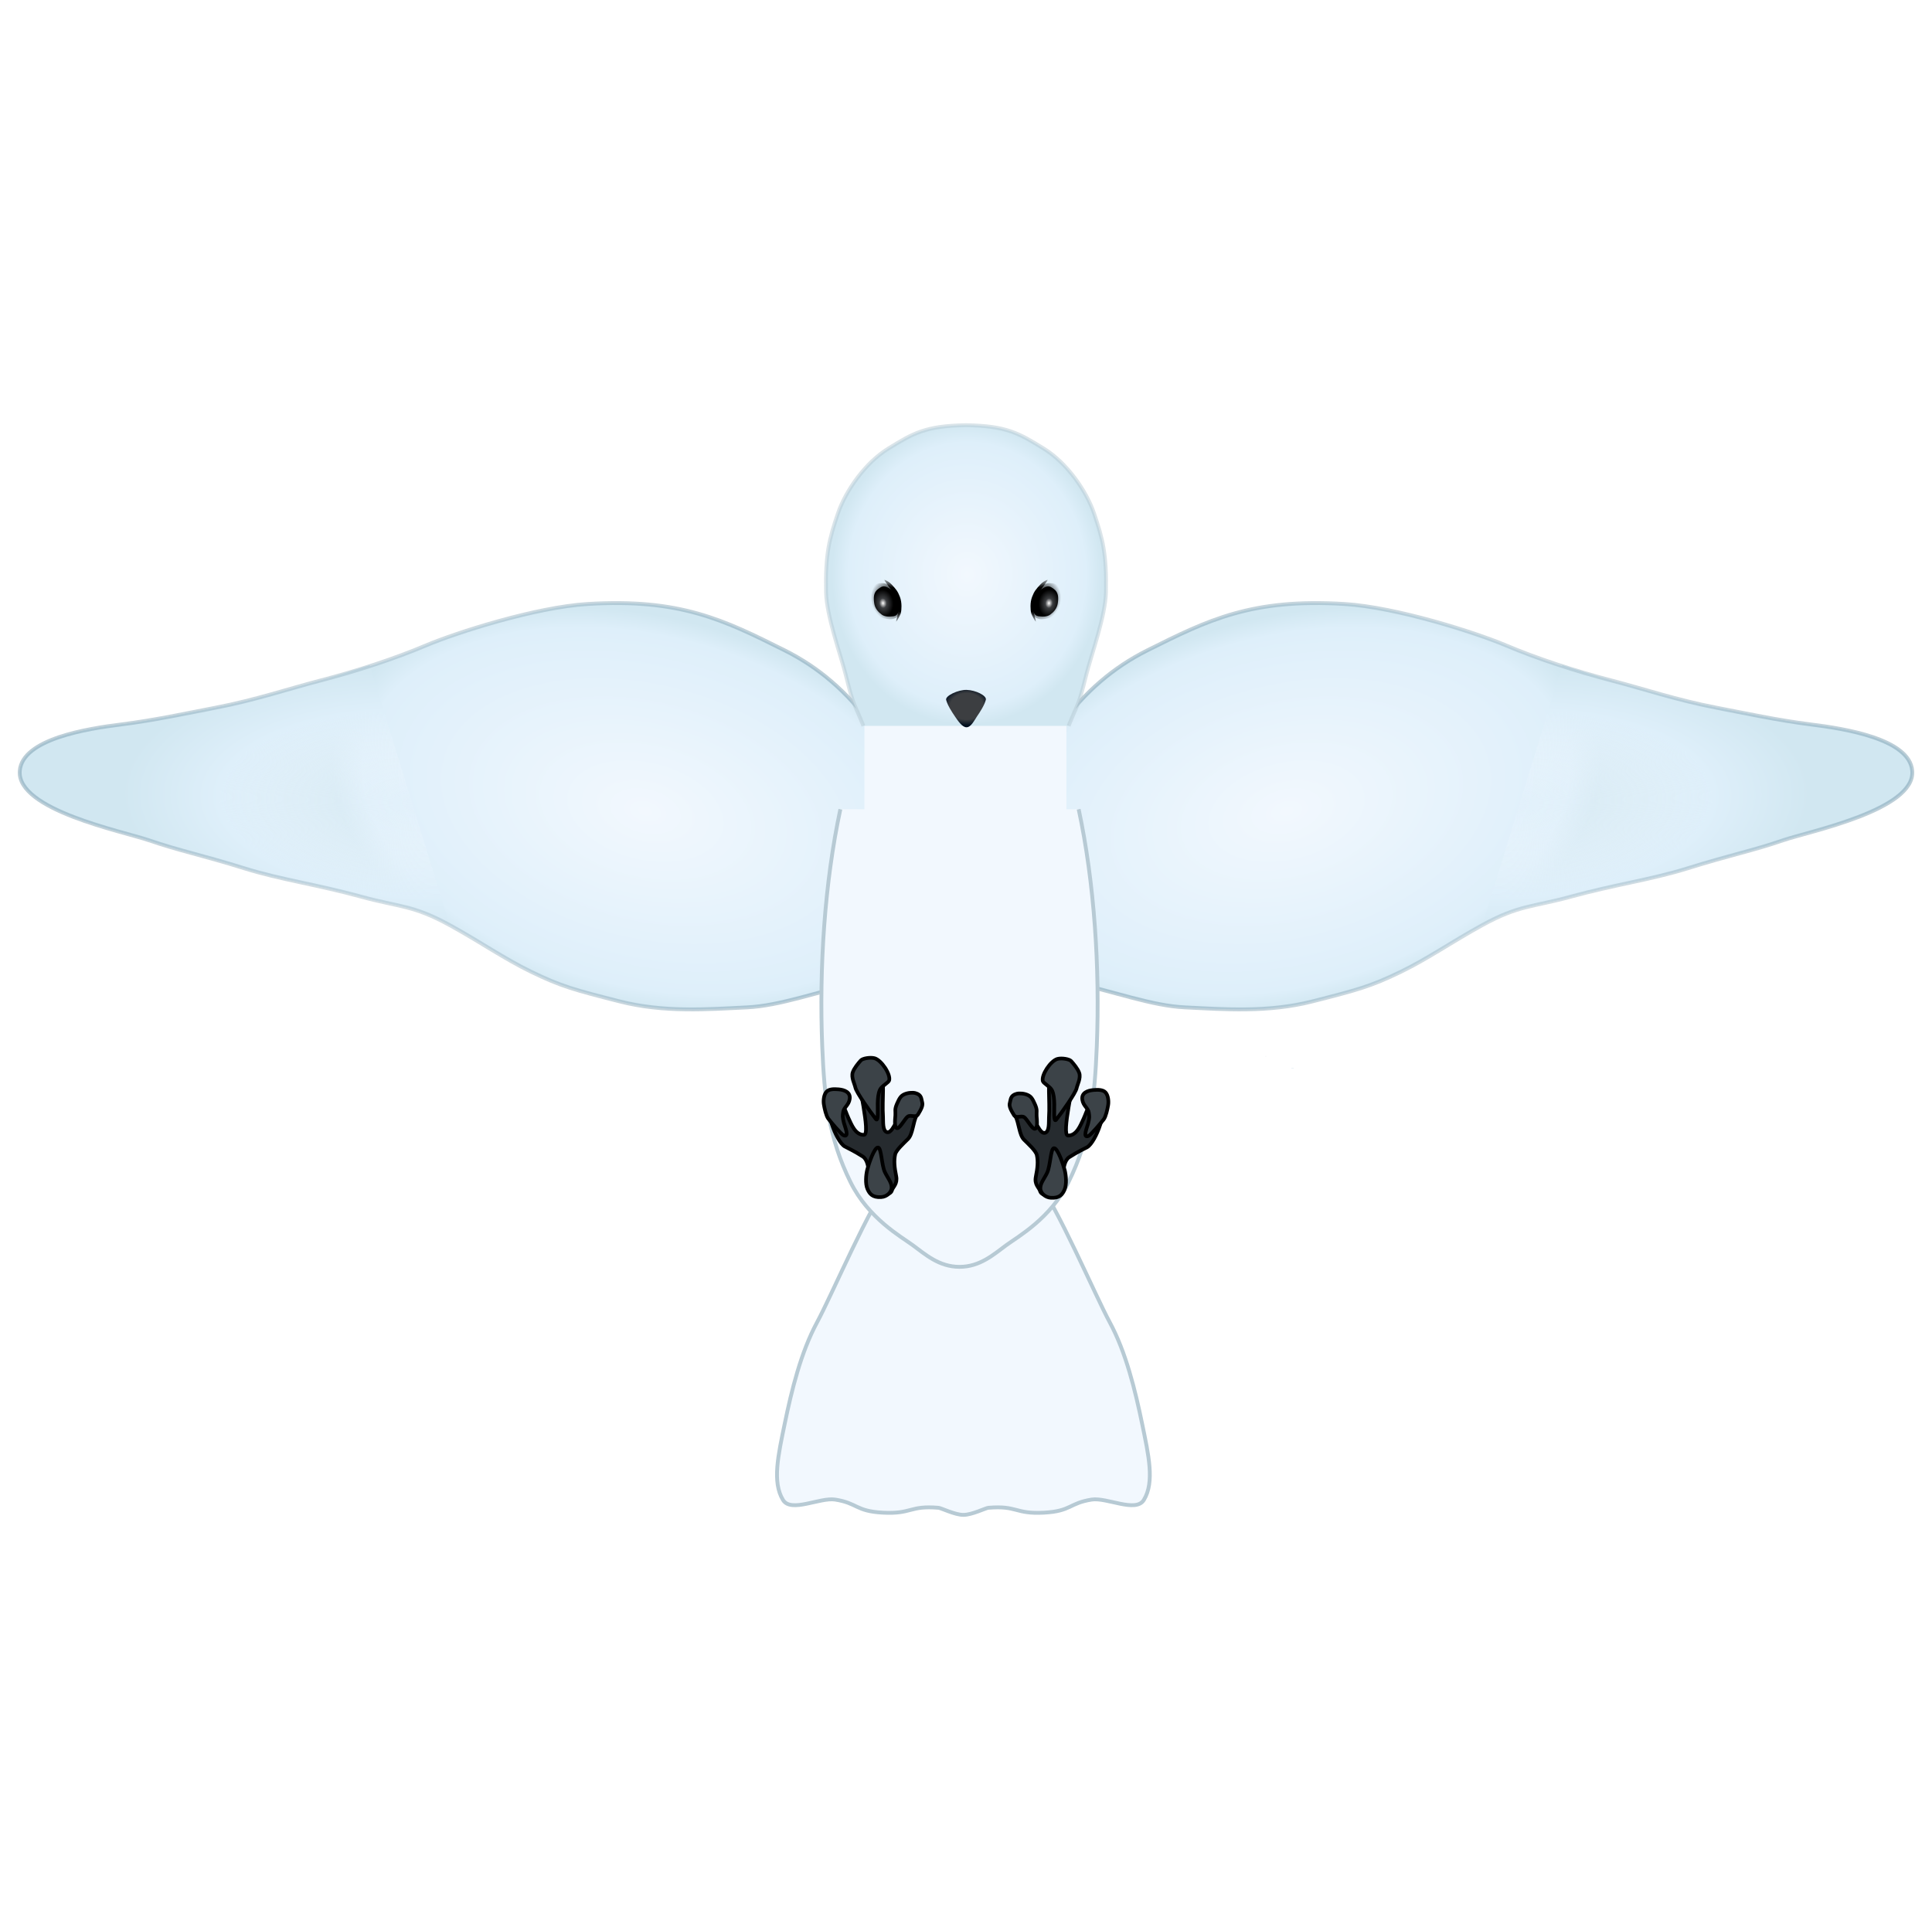
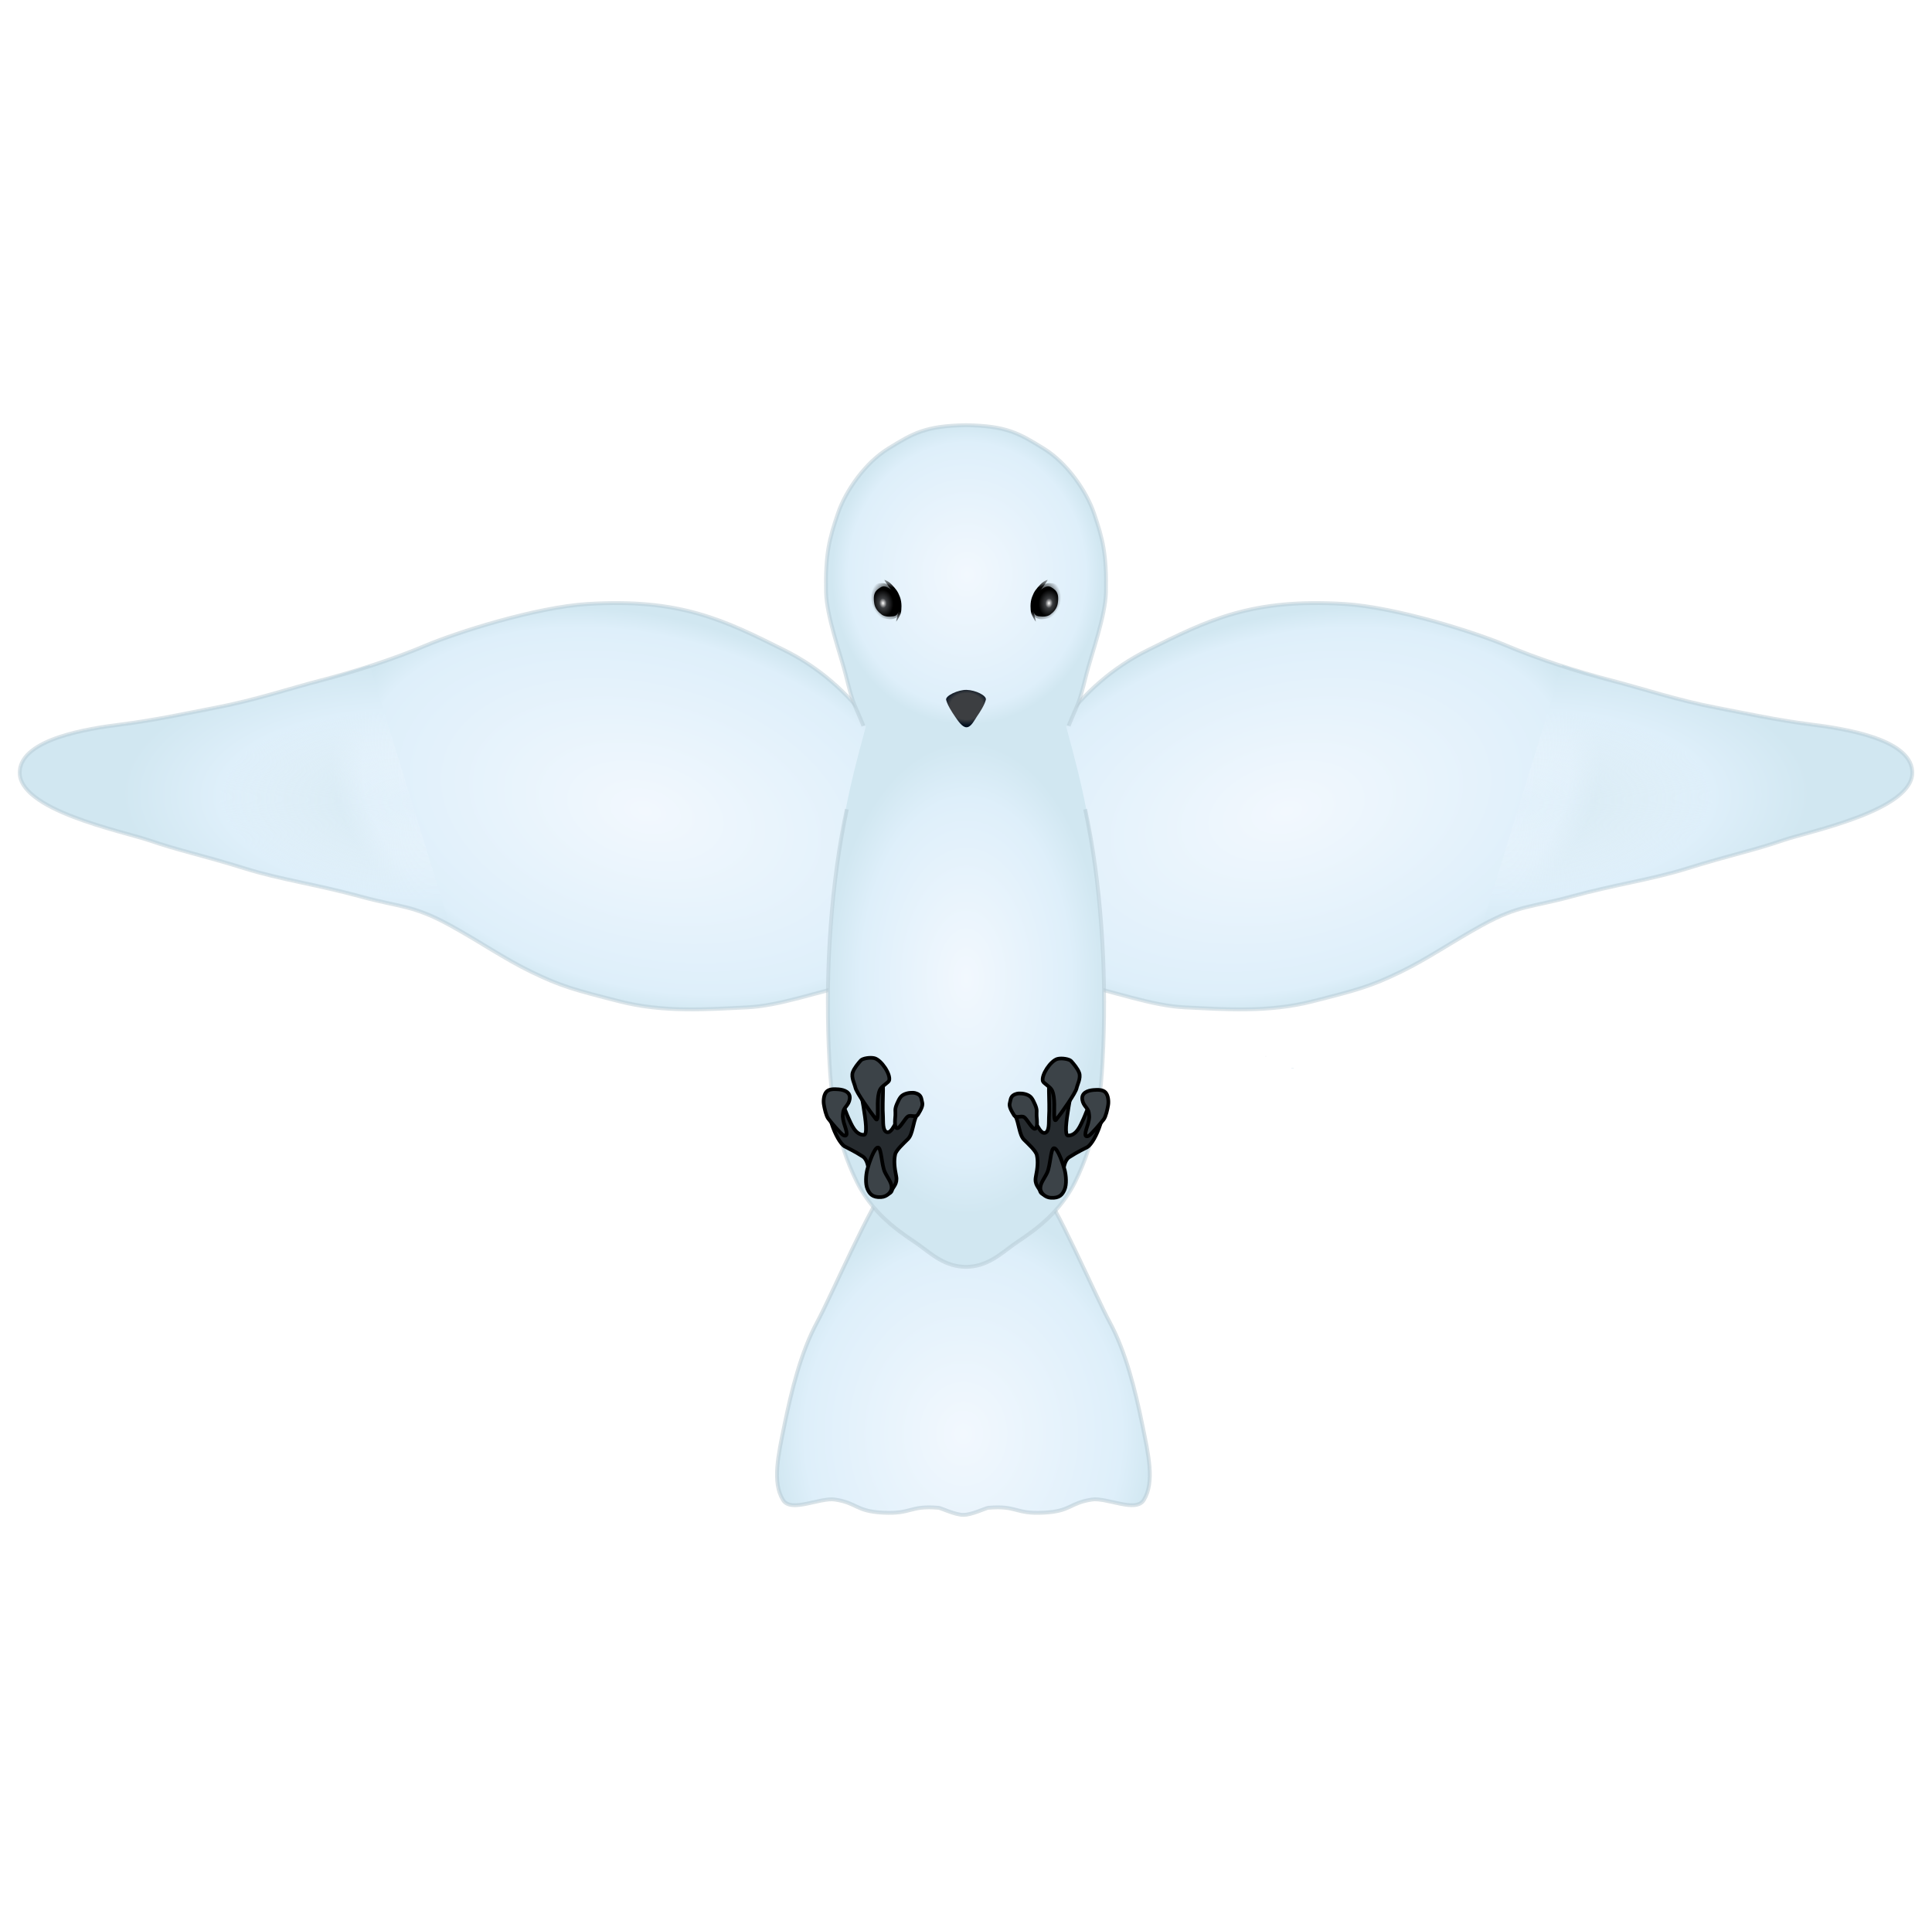
<svg xmlns="http://www.w3.org/2000/svg" viewBox="0 0 503.121 500">
  <defs>
    <radialGradient gradientUnits="userSpaceOnUse" cx="253.687" cy="128.74" r="5.2" id="gradient-2" gradientTransform="matrix(1.413894, -0.924171, 1.350087, 2.06551, -199.1093, 47.1054)">
      <stop offset="0" style="stop-color: rgb(15, 25, 34);" />
      <stop offset="1" style="stop-color: rgb(0, 0, 0); stop-opacity: 0;" />
    </radialGradient>
    <radialGradient gradientUnits="userSpaceOnUse" cx="271.202" cy="133.553" r="38.134" id="gradient-0" gradientTransform="matrix(0.923921, 0.003086, -0.003431, 1.027039, 1.736735, 11.61929)">
      <stop offset="0" style="stop-color: rgb(242, 248, 254);" />
      <stop offset="0.878" style="stop-color: rgb(222, 239, 250);" />
      <stop offset="1" style="stop-color: rgb(209, 231, 241);" />
    </radialGradient>
    <radialGradient gradientUnits="userSpaceOnUse" cx="253.687" cy="128.74" r="5.2" id="gradient-9" gradientTransform="matrix(1.352027, -0.883733, 1.291012, 1.975131, -259.1106, 153.7007)">
      <stop offset="0" style="stop-color: rgb(15, 25, 34);" />
      <stop offset="1" style="stop-color: rgb(0, 0, 0); stop-opacity: 0;" />
    </radialGradient>
    <radialGradient gradientUnits="userSpaceOnUse" cx="270.232" cy="161.54" r="5.422" id="gradient-8" gradientTransform="matrix(0.01374, 0.922944, -1.16349, 0.017322, 435.9924, -68.21899)">
      <stop offset="0" style="stop-color: rgb(60, 62, 65);" />
      <stop offset="0.684" style="stop-color: rgb(60, 62, 65);" />
      <stop offset="1" style="stop-color: rgb(0, 13, 29);" />
    </radialGradient>
    <radialGradient gradientUnits="userSpaceOnUse" cx="336.109" cy="78.612" r="3.737" id="gradient-1" gradientTransform="matrix(0.751825, -0.072507, 0.095996, 0.995382, 72.99894, 25.42184)">
      <stop offset="0" style="stop-color: rgb(255, 255, 255);" />
      <stop offset="0.359" style="stop-color: rgb(60, 62, 65);" />
      <stop offset="1" style="stop-color: rgba(0, 0, 0, 1)" />
    </radialGradient>
    <linearGradient gradientUnits="userSpaceOnUse" x1="338.81" y1="71.798" x2="338.81" y2="83.901" id="gradient-10" gradientTransform="matrix(0.952414, -0.304806, 0.303831, 0.949361, -11.587, 108.237)">
      <stop offset="0" style="stop-color: rgb(0, 0, 0); stop-opacity: 0.29;" />
      <stop offset="0.229" style="stop-color: rgb(0, 0, 0);" />
      <stop offset="0.497" style="stop-color: rgb(0, 0, 0);" />
      <stop offset="0.791" style="stop-color: rgb(0, 0, 0);" />
      <stop offset="1" style="stop-color: rgb(0, 0, 0); stop-opacity: 0.29;" />
    </linearGradient>
    <radialGradient gradientUnits="userSpaceOnUse" cx="335.623" cy="77.865" r="4.154" id="gradient-11" gradientTransform="matrix(-0.663268, -1.290179, 1.101055, -0.566045, 472.1426, 555.6057)">
      <stop offset="0" style="stop-color: rgb(0, 0, 0); stop-opacity: 0;" />
      <stop offset="0.612" style="stop-color: rgb(0, 0, 0); stop-opacity: 0.86;" />
      <stop offset="1" style="stop-color: rgb(0, 0, 0); stop-opacity: 0;" />
    </radialGradient>
    <radialGradient gradientUnits="userSpaceOnUse" cx="335.623" cy="77.865" r="4.154" id="gradient-4" gradientTransform="matrix(-0.663268, -1.290179, 1.101055, -0.566045, 472.1426, 555.6057)">
      <stop offset="0" style="stop-color: rgb(0, 0, 0); stop-opacity: 0;" />
      <stop offset="0.612" style="stop-color: rgb(0, 0, 0); stop-opacity: 0.86;" />
      <stop offset="1" style="stop-color: rgb(0, 0, 0); stop-opacity: 0;" />
    </radialGradient>
    <radialGradient gradientUnits="userSpaceOnUse" cx="336.109" cy="78.612" r="3.737" id="gradient-7" gradientTransform="matrix(0.751825, -0.072507, 0.095996, 0.995382, 72.99894, 25.42184)">
      <stop offset="0" style="stop-color: rgb(255, 255, 255);" />
      <stop offset="0.359" style="stop-color: rgb(60, 62, 65);" />
      <stop offset="1" style="stop-color: rgba(0, 0, 0, 1)" />
    </radialGradient>
    <radialGradient gradientUnits="userSpaceOnUse" cx="253.687" cy="128.74" r="5.2" id="gradient-12" gradientTransform="matrix(1.413894, -0.924171, 1.350087, 2.06551, -199.1093, 47.1054)">
      <stop offset="0" style="stop-color: rgb(15, 25, 34);" />
      <stop offset="1" style="stop-color: rgb(0, 0, 0); stop-opacity: 0;" />
    </radialGradient>
    <linearGradient gradientUnits="userSpaceOnUse" x1="338.81" y1="71.798" x2="338.81" y2="83.901" id="gradient-13" gradientTransform="matrix(0.952414, -0.304806, 0.303831, 0.949361, -11.587, 108.237)">
      <stop offset="0" style="stop-color: rgb(0, 0, 0); stop-opacity: 0.29;" />
      <stop offset="0.229" style="stop-color: rgb(0, 0, 0);" />
      <stop offset="0.497" style="stop-color: rgb(0, 0, 0);" />
      <stop offset="0.791" style="stop-color: rgb(0, 0, 0);" />
      <stop offset="1" style="stop-color: rgb(0, 0, 0); stop-opacity: 0.29;" />
    </linearGradient>
    <radialGradient gradientUnits="userSpaceOnUse" cx="441.297" cy="174.99" r="115.994" id="gradient-3" gradientTransform="matrix(0.728172, -0.18355, 0.111585, 0.442675, 101.3519, 176.0893)">
      <stop offset="0" style="stop-color: rgba(242, 248, 254, 1)" />
      <stop offset="0.9" style="stop-color: rgb(222, 239, 250);" />
      <stop offset="1" style="stop-color: rgb(209, 231, 241);" />
    </radialGradient>
    <radialGradient gradientUnits="userSpaceOnUse" cx="539.005" cy="188.98" r="115.994" id="gradient-5" gradientTransform="matrix(0.70533, -0.032156, 0.014784, 0.324336, 120.0265, 126.6446)">
      <stop offset="0" style="stop-color: rgb(242, 248, 254); stop-opacity: 0;" />
      <stop offset="0.676" style="stop-color: rgb(222, 239, 250);" />
      <stop offset="1" style="stop-color: rgb(209, 231, 241);" />
    </radialGradient>
-     <radialGradient gradientUnits="userSpaceOnUse" cx="496.613" cy="171.215" r="115.994" id="gradient-15" gradientTransform="matrix(1, 0, 0, 1, 0, 0)">
-       <stop offset="0" style="stop-color: rgba(183, 202, 212, 1)" />
-       <stop offset="1" style="stop-color: rgb(119, 155, 174);" />
-     </radialGradient>
    <radialGradient gradientUnits="userSpaceOnUse" cx="441.297" cy="174.99" r="115.994" id="gradient-6" gradientTransform="matrix(0.728172, 0.18355, 0.111585, -0.442675, -182.0765, 166.3417)">
      <stop offset="0" style="stop-color: rgba(242, 248, 254, 1)" />
      <stop offset="0.9" style="stop-color: rgb(222, 239, 250);" />
      <stop offset="1" style="stop-color: rgb(209, 231, 241);" />
    </radialGradient>
    <radialGradient gradientUnits="userSpaceOnUse" cx="539.005" cy="188.98" r="115.994" id="gradient-14" gradientTransform="matrix(0.70533, 0.032156, 0.014784, -0.324336, -278.2968, 209.759)">
      <stop offset="0" style="stop-color: rgb(242, 248, 254); stop-opacity: 0;" />
      <stop offset="0.676" style="stop-color: rgb(222, 239, 250);" />
      <stop offset="1" style="stop-color: rgb(209, 231, 241);" />
    </radialGradient>
-     <radialGradient gradientUnits="userSpaceOnUse" cx="496.613" cy="171.215" r="115.994" id="gradient-16" gradientTransform="matrix(1, 0, 0, -1, -283.4284, 342.4311)">
-       <stop offset="0" style="stop-color: rgba(183, 202, 212, 1)" />
-       <stop offset="1" style="stop-color: rgb(119, 155, 174);" />
+     <radialGradient gradientUnits="userSpaceOnUse" cx="249.857" cy="285.926" r="35.819" id="gradient-18" gradientTransform="matrix(0, -1.718588, 1.000014, 0, -34.32544, 684.2351)">
+       <stop offset="0" style="stop-color: rgba(242, 248, 254, 1)" />
+       <stop offset="0.763" style="stop-color: rgb(222, 239, 250);" />
+       <stop offset="1" style="stop-color: rgb(209, 231, 241);" />
+     </radialGradient>
+     <radialGradient gradientUnits="userSpaceOnUse" cx="250.841" cy="372.163" r="48.544" id="gradient-15" gradientTransform="matrix(1.025808, 0, 0, 1.216722, -6.428789, -79.31581)">
+       <stop offset="0" style="stop-color: rgb(242, 248, 254);" />
+       <stop offset="0.829" style="stop-color: rgb(222, 239, 250);" />
+       <stop offset="1" style="stop-color: rgb(209, 231, 241);" />
    </radialGradient>
  </defs>
-   <path style="fill: rgb(242, 248, 254); stroke: rgb(183, 202, 212);" d="M 269.719 307.064 C 275.221 313.91 285.127 337.261 288.998 344.425 C 293.196 352.194 295.629 362.124 297.443 370.928 C 299.089 378.918 300.735 386.027 297.869 390.698 C 295.777 394.107 288.247 389.978 284.295 390.594 C 278.414 391.51 278.996 393.623 271.881 394.003 C 264.219 394.412 264.995 392.085 257.362 392.733 C 256.708 392.788 252.99 394.619 250.887 394.576 C 248.785 394.619 245.067 392.788 244.413 392.733 C 236.78 392.085 237.556 394.412 229.894 394.003 C 222.779 393.623 223.361 391.51 217.48 390.594 C 213.528 389.978 205.998 394.107 203.906 390.698 C 201.04 386.027 202.686 378.918 204.332 370.928 C 206.146 362.124 208.579 352.194 212.777 344.425 C 216.648 337.261 226.554 313.91 232.056 307.064 L 269.719 307.064 Z">
+   <path style="stroke: rgb(183, 202, 212); stroke-opacity: 0.54; fill: url(#gradient-15);" d="M 269.719 307.064 C 275.221 313.91 285.127 337.261 288.998 344.425 C 293.196 352.194 295.629 362.124 297.443 370.928 C 299.089 378.918 300.735 386.027 297.869 390.698 C 295.777 394.107 288.247 389.978 284.295 390.594 C 278.414 391.51 278.996 393.623 271.881 394.003 C 264.219 394.412 264.995 392.085 257.362 392.733 C 256.708 392.788 252.99 394.619 250.887 394.576 C 248.785 394.619 245.067 392.788 244.413 392.733 C 236.78 392.085 237.556 394.412 229.894 394.003 C 222.779 393.623 223.361 391.51 217.48 390.594 C 213.528 389.978 205.998 394.107 203.906 390.698 C 201.04 386.027 202.686 378.918 204.332 370.928 C 206.146 362.124 208.579 352.194 212.777 344.425 C 216.648 337.261 226.554 313.91 232.056 307.064 L 269.719 307.064 Z">
    </path>
  <g transform="matrix(0.956244, 0, 0, 0.956244, -87.81125, 46.27667)" style="">
    <path style="stroke-opacity: 0.5; stroke-width: 1.046px; fill: url(#gradient-6);" d="M 97.36 193.532 C 103.959 202.415 111.484 208.984 120.89 213.692 C 137.485 221.997 149.361 227.856 174.525 226.307 C 188.665 225.438 210.242 218.533 218.541 215.021 C 227.131 211.387 237.388 208.032 247.536 205.394 C 255.889 203.223 264.946 200.156 275.658 198.092 C 283.682 196.546 292.567 194.619 301.598 193.487 C 310.714 192.343 328.484 189.577 329.165 180.834 C 329.995 170.167 301.104 164.383 294.028 161.953 C 285.458 159.011 279.893 158.019 267.97 154.298 C 257.961 151.176 248.45 149.947 236.109 146.559 C 225.704 143.702 222.095 144.333 212.089 138.836 C 203.684 134.218 197.322 129.741 189.968 126.157 C 181.687 122.121 177.918 121.141 165.78 118.049 C 153.643 114.957 141.735 115.917 131.2 116.422 C 122.014 116.861 112.771 120.495 97.194 124.069" transform="matrix(-1, 0, 0, -1, 426.3765, 342.4304)">
      </path>
    <path style="stroke-opacity: 0.5; stroke-width: 1.046px; fill: url(#gradient-14);" d="M 118.954 203.594 C 123.429 202.151 128.046 200.745 132.641 199.367 C 140.908 196.888 150.051 194.129 160.763 192.065 C 168.787 190.519 177.672 188.592 186.703 187.46 C 195.819 186.316 213.589 183.55 214.27 174.807 C 215.1 164.14 186.209 158.356 179.133 155.926 C 170.563 152.984 164.998 151.992 153.075 148.271 C 143.066 145.149 133.555 143.92 121.214 140.532 C 110.809 137.675 107.2 138.306 97.194 132.809" transform="matrix(-1, 0, 0, -1, 311.4815, 336.403)">
      </path>
-     <path style="stroke-opacity: 0.5; stroke-width: 1.046px; fill: none; stroke: url(#gradient-16);" d="M 97.36 193.532 C 103.959 202.415 111.484 208.984 120.89 213.692 C 137.485 221.997 149.361 227.856 174.525 226.307 C 188.665 225.438 210.242 218.533 218.541 215.021 C 227.131 211.387 237.388 208.032 247.536 205.394 C 255.889 203.223 264.946 200.156 275.658 198.092 C 283.682 196.546 292.567 194.619 301.598 193.487 C 310.714 192.343 328.484 189.577 329.165 180.834 C 329.995 170.167 301.104 164.383 294.028 161.953 C 285.458 159.011 279.893 158.019 267.97 154.298 C 257.961 151.176 248.45 149.947 236.109 146.559 C 225.704 143.702 222.095 144.333 212.089 138.836 C 203.684 134.218 197.322 129.741 189.968 126.157 C 181.687 122.121 177.918 121.141 165.78 118.049 C 153.643 114.957 141.735 115.917 131.2 116.422 C 122.014 116.861 112.771 120.495 97.194 124.069" transform="matrix(-1, 0, 0, -1, 426.3765, 342.4304)">
+     <path style="stroke-opacity: 0.5; stroke-width: 1.046px; fill: none; stroke: rgb(183, 202, 212);" d="M 97.36 193.532 C 103.959 202.415 111.484 208.984 120.89 213.692 C 137.485 221.997 149.361 227.856 174.525 226.307 C 188.665 225.438 210.242 218.533 218.541 215.021 C 227.131 211.387 237.388 208.032 247.536 205.394 C 255.889 203.223 264.946 200.156 275.658 198.092 C 283.682 196.546 292.567 194.619 301.598 193.487 C 310.714 192.343 328.484 189.577 329.165 180.834 C 329.995 170.167 301.104 164.383 294.028 161.953 C 285.458 159.011 279.893 158.019 267.97 154.298 C 257.961 151.176 248.45 149.947 236.109 146.559 C 225.704 143.702 222.095 144.333 212.089 138.836 C 203.684 134.218 197.322 129.741 189.968 126.157 C 181.687 122.121 177.918 121.141 165.78 118.049 C 153.643 114.957 141.735 115.917 131.2 116.422 C 122.014 116.861 112.771 120.495 97.194 124.069" transform="matrix(-1, 0, 0, -1, 426.3765, 342.4304)">
      </path>
    <path style="stroke-opacity: 0.5; stroke-width: 1.046px; fill: url(#gradient-3);" d="M 380.785 148.898 C 387.384 140.015 394.909 133.446 404.315 128.738 C 420.91 120.433 432.786 114.574 457.95 116.123 C 472.09 116.992 493.667 123.897 501.966 127.409 C 510.556 131.043 520.813 134.398 530.961 137.036 C 539.314 139.207 548.371 142.274 559.083 144.338 C 567.107 145.884 575.992 147.811 585.023 148.943 C 594.139 150.087 611.909 152.853 612.59 161.596 C 613.42 172.263 584.529 178.047 577.453 180.477 C 568.883 183.419 563.318 184.411 551.395 188.132 C 541.386 191.254 531.875 192.483 519.534 195.871 C 509.129 198.728 505.52 198.097 495.514 203.594 C 487.109 208.212 480.747 212.689 473.393 216.273 C 465.112 220.309 461.343 221.289 449.205 224.381 C 437.068 227.473 425.16 226.513 414.625 226.008 C 405.439 225.569 396.196 221.935 380.619 218.361">
      </path>
    <path style="stroke-opacity: 0.5; stroke-width: 1.046px; fill: url(#gradient-5);" d="M 517.274 132.809 C 521.749 134.252 526.366 135.658 530.961 137.036 C 539.228 139.515 548.371 142.274 559.083 144.338 C 567.107 145.884 575.992 147.811 585.023 148.943 C 594.139 150.087 611.909 152.853 612.59 161.596 C 613.42 172.263 584.529 178.047 577.453 180.477 C 568.883 183.419 563.318 184.411 551.395 188.132 C 541.386 191.254 531.875 192.483 519.534 195.871 C 509.129 198.728 505.52 198.097 495.514 203.594">
      </path>
-     <path style="stroke-opacity: 0.5; stroke-width: 1.046px; stroke: url(#gradient-15); fill: none;" d="M 380.785 148.898 C 387.384 140.015 394.909 133.446 404.315 128.738 C 420.91 120.433 432.786 114.574 457.95 116.123 C 472.09 116.992 493.667 123.897 501.966 127.409 C 510.556 131.043 520.813 134.398 530.961 137.036 C 539.314 139.207 548.371 142.274 559.083 144.338 C 567.107 145.884 575.992 147.811 585.023 148.943 C 594.139 150.087 611.909 152.853 612.59 161.596 C 613.42 172.263 584.529 178.047 577.453 180.477 C 568.883 183.419 563.318 184.411 551.395 188.132 C 541.386 191.254 531.875 192.483 519.534 195.871 C 509.129 198.728 505.52 198.097 495.514 203.594 C 487.109 208.212 480.747 212.689 473.393 216.273 C 465.112 220.309 461.343 221.289 449.205 224.381 C 437.068 227.473 425.16 226.513 414.625 226.008 C 405.439 225.569 396.196 221.935 380.619 218.361">
+     <path style="stroke-opacity: 0.5; stroke-width: 1.046px; fill: none; stroke: rgb(183, 202, 212);" d="M 380.785 148.898 C 387.384 140.015 394.909 133.446 404.315 128.738 C 420.91 120.433 432.786 114.574 457.95 116.123 C 472.09 116.992 493.667 123.897 501.966 127.409 C 510.556 131.043 520.813 134.398 530.961 137.036 C 539.314 139.207 548.371 142.274 559.083 144.338 C 567.107 145.884 575.992 147.811 585.023 148.943 C 594.139 150.087 611.909 152.853 612.59 161.596 C 613.42 172.263 584.529 178.047 577.453 180.477 C 568.883 183.419 563.318 184.411 551.395 188.132 C 541.386 191.254 531.875 192.483 519.534 195.871 C 509.129 198.728 505.52 198.097 495.514 203.594 C 487.109 208.212 480.747 212.689 473.393 216.273 C 465.112 220.309 461.343 221.289 449.205 224.381 C 437.068 227.473 425.16 226.513 414.625 226.008 C 405.439 225.569 396.196 221.935 380.619 218.361">
      </path>
  </g>
-   <rect x="225.107" y="186.52" width="52.609" height="27.834" style="fill: rgb(242, 248, 254);">
-     </rect>
-   <path style="fill: rgb(242, 248, 254); stroke: rgb(183, 202, 212);" d="M 218.841 329.975 C 214.74 310.85 213.303 288.734 214.12 268.265 C 214.651 254.972 215.774 244.378 221.492 232.842 C 226.193 223.359 234.66 218.654 237.656 216.455 C 240.936 214.048 244.525 210.785 249.871 210.785 C 255.218 210.785 258.807 214.048 262.087 216.455 C 265.083 218.654 273.55 223.359 278.251 232.842 C 283.969 244.378 285.092 254.972 285.623 268.265 C 286.44 288.734 285.003 310.85 280.902 329.975" transform="matrix(-1, 0, 0, -1, 499.743, 540.76)">
-     </path>
+   <g>
+     <path style="fill: url(#gradient-18);" d="M 227.919 179.692 C 226.185 187.778 221.557 201.486 219.208 216.706 C 216.001 237.486 215.278 260.68 215.75 272.495 C 216.281 285.788 217.404 296.382 223.122 307.918 C 227.823 317.401 236.29 322.106 239.286 324.305 C 242.566 326.712 246.155 329.975 251.561 329.975 C 256.966 329.975 260.555 326.712 263.835 324.305 C 266.831 322.106 275.298 317.401 279.999 307.918 C 285.717 296.382 286.84 285.788 287.371 272.495 C 287.843 260.68 287.12 237.486 283.913 216.706 C 281.564 201.486 276.936 187.778 275.202 179.692">
+       </path>
+     <path style="stroke: rgb(183, 202, 212); fill: none; stroke-opacity: 0.5;" d="M 220.53 329.975 C 216.429 310.85 214.992 288.734 215.809 268.265 C 216.34 254.972 217.463 244.378 223.181 232.842 C 227.882 223.359 236.349 218.654 239.345 216.455 C 242.625 214.048 246.214 210.785 251.56 210.785 C 256.907 210.785 260.496 214.048 263.776 216.455 C 266.772 218.654 275.239 223.359 279.94 232.842 C 285.658 244.378 286.781 254.972 287.312 268.265 C 288.129 288.734 286.692 310.85 282.591 329.975" transform="matrix(-1, 0, 0, -1, 503.121, 540.76)">
+       </path>
+   </g>
  <path style="fill: url(#gradient-0); stroke-opacity: 0.5; stroke: rgb(183, 202, 212);" d="M 224.847 189.068 C 222.275 182.662 222.4 184.425 220.24 175.759 C 218.982 170.711 215.247 160.539 215.12 154.259 C 214.92 144.271 215.923 140.512 218.194 133.783 C 220.18 127.898 225.277 120.557 231.321 116.834 C 237.764 112.866 240.951 110.918 251.561 110.747 C 262.17 110.918 265.358 112.866 271.801 116.834 C 277.845 120.557 282.942 127.898 284.928 133.783 C 287.199 140.512 288.202 144.271 288.001 154.259 C 287.875 160.539 284.14 170.711 282.882 175.759 C 280.722 184.425 280.847 182.662 278.275 189.068">
    </path>
  <g transform="matrix(0.956244, 0, 0, 0.956244, -88.70991, 81.27667)" style="">
    <g>
      <path style="stroke-width: 0px; stroke: rgb(0, 0, 0); fill: url(#gradient-11); fill-opacity: 0.7;" d="M 333.498 83.458 C 332.365 83.272 330.725 81.858 330.251 80.917 C 329.758 79.938 329.598 79.558 329.457 78.194 C 329.309 76.768 329.512 76.069 330.29 74.96 C 330.921 74.062 331.94 73.845 332.921 73.835 C 333.956 73.824 334.698 74.138 335.412 74.715 C 336.141 75.304 336.315 75.78 337.006 76.732 C 337.444 77.337 337.75 79.195 337.717 80.575 C 337.69 81.655 337.43 83.041 336.653 83.369 C 335.462 83.872 334.887 83.688 333.498 83.458 Z">
        </path>
      <path d="M 334.718 75.127 C 336.196 75.914 336.584 76.655 336.982 77.371 C 337.38 78.087 337.612 79.537 337.644 80.518 C 337.678 81.564 337.218 82.709 336.157 82.855 C 335.012 83.012 333.77 83.037 332.929 82.434 C 332.062 81.813 331.031 80.815 330.836 79.268 C 330.65 77.797 330.614 76.323 331.987 75.388 C 332.836 74.81 333.296 74.371 334.718 75.127 Z" style="paint-order: fill; fill-rule: nonzero; stroke: url(#gradient-2); stroke-width: 0px; fill: url(#gradient-1);">
        </path>
      <path d="M 333.696 72.94 C 334.317 73.171 335.019 73.616 335.539 74.165 C 336.784 75.48 337.265 76.074 337.843 77.591 C 338.133 78.352 338.267 79.219 338.269 80.124 C 338.27 80.762 338.217 81.533 338.085 82.038 C 337.953 82.543 337.009 84.231 336.852 84.316 C 336.695 84.402 337.431 81.923 337.402 81.52 C 337.367 81.032 337.398 80.59 337.366 80.166 C 337.304 79.323 337.042 78.501 336.783 77.82 C 336.262 76.454 333.075 72.709 333.696 72.94 Z" style="fill: url(#gradient-10);">
        </path>
    </g>
    <g transform="matrix(-1, 0, 0, 1, 711.6812, 0)">
      <path style="stroke-width: 0px; stroke: rgb(0, 0, 0); fill-opacity: 0.7; fill: url(#gradient-4);" d="M 333.498 83.458 C 332.365 83.272 330.725 81.858 330.251 80.917 C 329.758 79.938 329.598 79.558 329.457 78.194 C 329.309 76.768 329.512 76.069 330.29 74.96 C 330.921 74.062 331.94 73.845 332.921 73.835 C 333.956 73.824 334.698 74.138 335.412 74.715 C 336.141 75.304 336.315 75.78 337.006 76.732 C 337.444 77.337 337.75 79.195 337.717 80.575 C 337.69 81.655 337.43 83.041 336.653 83.369 C 335.462 83.872 334.887 83.688 333.498 83.458 Z">
        </path>
      <path d="M 334.718 75.127 C 336.196 75.914 336.584 76.655 336.982 77.371 C 337.38 78.087 337.612 79.537 337.644 80.518 C 337.678 81.564 337.218 82.709 336.157 82.855 C 335.012 83.012 333.77 83.037 332.929 82.434 C 332.062 81.813 331.031 80.815 330.836 79.268 C 330.65 77.797 330.614 76.323 331.987 75.388 C 332.836 74.81 333.296 74.371 334.718 75.127 Z" style="paint-order: fill; fill-rule: nonzero; stroke-width: 0px; fill: url(#gradient-7); stroke: url(#gradient-12);">
        </path>
      <path d="M 333.696 72.94 C 334.317 73.171 335.019 73.616 335.539 74.165 C 336.784 75.48 337.265 76.074 337.843 77.591 C 338.133 78.352 338.267 79.219 338.269 80.124 C 338.27 80.762 338.217 81.533 338.085 82.038 C 337.953 82.543 337.009 84.231 336.852 84.316 C 336.695 84.402 337.431 81.923 337.402 81.52 C 337.367 81.032 337.398 80.59 337.366 80.166 C 337.304 79.323 337.042 78.501 336.783 77.82 C 336.262 76.454 333.075 72.709 333.696 72.94 Z" style="fill: url(#gradient-13);">
        </path>
    </g>
  </g>
  <path d="M 251.704 189.435 C 250.599 189.451 249.516 187.828 248.71 186.653 C 247.82 185.355 246.755 183.688 246.393 182.314 C 246.106 181.219 249.555 179.64 251.701 179.693 C 254.07 179.752 257.013 181.192 256.726 182.286 C 256.364 183.661 255.299 185.327 254.409 186.625 C 253.754 187.58 252.891 189.418 251.704 189.435 Z" style="paint-order: fill; fill-rule: nonzero; stroke-width: 0px; stroke: url(#gradient-9); fill: url(#gradient-8);">
    </path>
  <g transform="matrix(0.956244, 0, 0, 0.956244, -88.67284, 75.27667)" style="">
    <g transform="matrix(1, 0, 0, 1, 89.04111, 6.78589)">
      <path style="stroke: rgb(0, 0, 0); fill: rgb(38, 43, 47);" d="M 291.837 239.345 C 290.556 240.452 287.334 240.426 286.928 238.918 C 286.667 237.956 285.333 237.192 285.776 235.019 C 286.258 232.65 286.431 230.826 286.051 229.127 C 285.785 227.931 283.668 226.038 282.551 224.916 C 281.231 223.589 281.249 220.541 280.186 218.414 C 280.032 218.109 278.86 215.076 279.283 214.653 C 279.806 214.132 280.525 212.854 282.126 213.036 C 282.745 213.105 284.736 219.144 285.61 220.261 C 286.381 221.248 287.148 223.35 288.278 223.068 C 289.553 222.749 289.278 220.038 289.355 218.901 C 289.671 214.14 288.812 208.279 289.989 207.8 C 291.843 207.047 294.377 205.227 295.959 207.785 C 296.417 208.522 292.6 223.786 294.556 223.806 C 296.937 223.828 297.943 220.981 298.806 219.166 C 299.694 217.3 300.674 212.962 303.334 214.732 C 305.6 216.238 302.165 225.553 299.775 226.968 C 299.393 227.194 297.198 228.185 294.891 229.685 C 292.334 231.347 293.832 237.622 291.837 239.345 Z">
        </path>
      <path style="stroke: rgb(0, 0, 0); fill: rgb(60, 67, 72);" d="M 287.693 208.992 C 287.206 207.335 289.806 203.426 291.677 202.929 C 292.844 202.62 294.893 202.969 295.393 203.517 C 296.091 204.282 297.222 205.65 297.599 206.756 C 298.08 208.172 297.072 209.95 296.895 210.868 C 296.628 212.243 292.776 217.638 291.321 219.482 C 290.547 220.462 290.85 216.611 290.81 215.244 C 290.771 213.888 290.684 212.574 290.186 211.5 C 289.735 210.525 287.858 209.551 287.693 208.992 Z">
        </path>
      <path style="stroke: rgb(0, 0, 0); fill: rgb(60, 67, 72);" d="M 298.438 214.055 C 298.141 212.152 299.916 211.536 301.461 211.404 C 302.805 211.29 304.125 211.313 304.796 212.103 C 305.483 212.912 305.645 214.442 305.477 215.488 C 305.285 216.673 304.838 218.621 304.29 219.358 C 303.617 220.261 300.755 223.641 300.131 223.908 C 298.405 224.647 299.741 221.591 300.008 220.551 C 300.445 218.84 300.355 218.592 300.198 217.523 C 300.017 216.29 298.706 215.775 298.438 214.055 Z">
        </path>
      <path style="stroke: rgb(0, 0, 0); fill: rgb(60, 67, 72);" d="M 278.706 214.868 C 278.969 214.071 278.771 212.876 280.573 212.421 C 281.298 212.238 282.631 212.312 283.616 212.784 C 284.456 213.187 284.85 213.714 285.559 215.345 C 286.269 216.976 285.904 217.33 285.995 218.5 C 286.1 219.847 286.315 221.81 285.522 221.977 C 284.798 222.129 283.26 219.147 282.574 218.784 C 281.593 218.264 280.453 219.293 279.789 218.179 C 279.061 216.959 278.39 215.825 278.706 214.868 Z">
        </path>
      <path style="stroke: rgb(0, 0, 0); fill: rgb(60, 67, 72);" d="M 288.855 233.94 C 289.756 232.055 289.793 227.381 290.687 227.244 C 291.718 227.084 293.295 231.824 293.66 233.303 C 293.999 234.689 294.231 237.11 293.586 238.57 C 293.022 239.852 292.236 240.894 289.893 240.757 C 288.279 240.664 287.042 239.408 287.01 238.225 C 286.97 236.774 288.086 235.546 288.855 233.94 Z">
        </path>
    </g>
    <g transform="matrix(1, 0, 0, 1, 89.04111, 6.78589)">
      <path style="stroke: rgb(0, 0, 0); fill: rgb(38, 43, 47);" d="M 242.092 207.055 C 240.811 205.948 237.589 205.974 237.183 207.482 C 236.922 208.444 235.588 209.208 236.031 211.381 C 236.513 213.75 236.686 215.574 236.306 217.273 C 236.04 218.469 233.923 220.362 232.806 221.484 C 231.486 222.811 231.504 225.859 230.441 227.986 C 230.287 228.291 229.115 231.324 229.538 231.747 C 230.061 232.268 230.78 233.546 232.381 233.364 C 233 233.295 234.991 227.256 235.865 226.139 C 236.636 225.152 237.403 223.05 238.533 223.332 C 239.808 223.651 239.533 226.362 239.61 227.499 C 239.926 232.26 239.067 238.121 240.244 238.6 C 242.098 239.353 244.632 241.173 246.214 238.615 C 246.672 237.878 242.855 222.614 244.811 222.594 C 247.192 222.572 248.198 225.419 249.061 227.234 C 249.949 229.1 250.929 233.438 253.589 231.668 C 255.855 230.162 252.42 220.847 250.03 219.432 C 249.648 219.206 247.453 218.215 245.146 216.715 C 242.589 215.053 244.087 208.778 242.092 207.055 Z" transform="matrix(-1, 0, 0, -1, 483.7764, 446.2139)">
        </path>
      <path style="stroke: rgb(0, 0, 0); fill: rgb(60, 67, 72);" d="M 235.853 213.275 C 235.366 214.932 237.966 218.841 239.837 219.338 C 241.004 219.647 243.053 219.298 243.553 218.75 C 244.251 217.985 245.382 216.617 245.759 215.511 C 246.24 214.095 245.232 212.317 245.055 211.399 C 244.788 210.024 240.936 204.629 239.481 202.785 C 238.707 201.805 239.01 205.656 238.97 207.023 C 238.931 208.379 238.844 209.693 238.346 210.767 C 237.895 211.742 236.018 212.716 235.853 213.275 Z" transform="matrix(-1, 0, 0, -1, 481.6812, 422.0809)">
        </path>
      <path style="stroke: rgb(0, 0, 0); fill: rgb(60, 67, 72);" d="M 228.016 221.135 C 227.719 223.038 229.494 223.654 231.039 223.786 C 232.383 223.9 233.703 223.877 234.374 223.087 C 235.061 222.278 235.223 220.748 235.055 219.702 C 234.863 218.517 234.416 216.569 233.868 215.832 C 233.195 214.929 230.333 211.549 229.709 211.282 C 227.983 210.543 229.319 213.599 229.586 214.639 C 230.023 216.35 229.933 216.598 229.776 217.667 C 229.595 218.9 228.284 219.415 228.016 221.135 Z" transform="matrix(-1, 0, 0, -1, 463.0994, 435.0041)">
        </path>
      <path style="stroke: rgb(0, 0, 0); fill: rgb(60, 67, 72);" d="M 247.499 219.257 C 247.762 220.054 247.564 221.249 249.366 221.704 C 250.091 221.887 251.424 221.813 252.409 221.341 C 253.249 220.938 253.643 220.411 254.352 218.78 C 255.062 217.149 254.697 216.795 254.788 215.625 C 254.893 214.278 255.108 212.315 254.315 212.148 C 253.591 211.996 252.053 214.978 251.367 215.341 C 250.386 215.861 249.246 214.832 248.582 215.946 C 247.854 217.166 247.183 218.3 247.499 219.257 Z" transform="matrix(-1, 0, 0, -1, 502.3145, 433.9385)">
        </path>
      <path style="stroke: rgb(0, 0, 0); fill: rgb(60, 67, 72);" d="M 241.373 233.883 C 242.274 235.768 242.311 240.442 243.205 240.579 C 244.236 240.739 245.813 235.999 246.178 234.52 C 246.517 233.134 246.749 230.713 246.104 229.253 C 245.54 227.971 244.754 226.929 242.411 227.066 C 240.797 227.159 239.56 228.415 239.528 229.598 C 239.488 231.049 240.604 232.277 241.373 233.883 Z" transform="matrix(-1, 0, 0, -1, 486.0393, 467.6368)">
        </path>
    </g>
  </g>
  <rect x="329.561" y="275.068" width="0.153" height="0.153" style="fill: rgb(232, 239, 244);" />
  <rect x="336.29" y="278.127" width="0.612" height="0.153" style="fill: rgb(232, 239, 244); stroke-width: 0px;" />
</svg>
